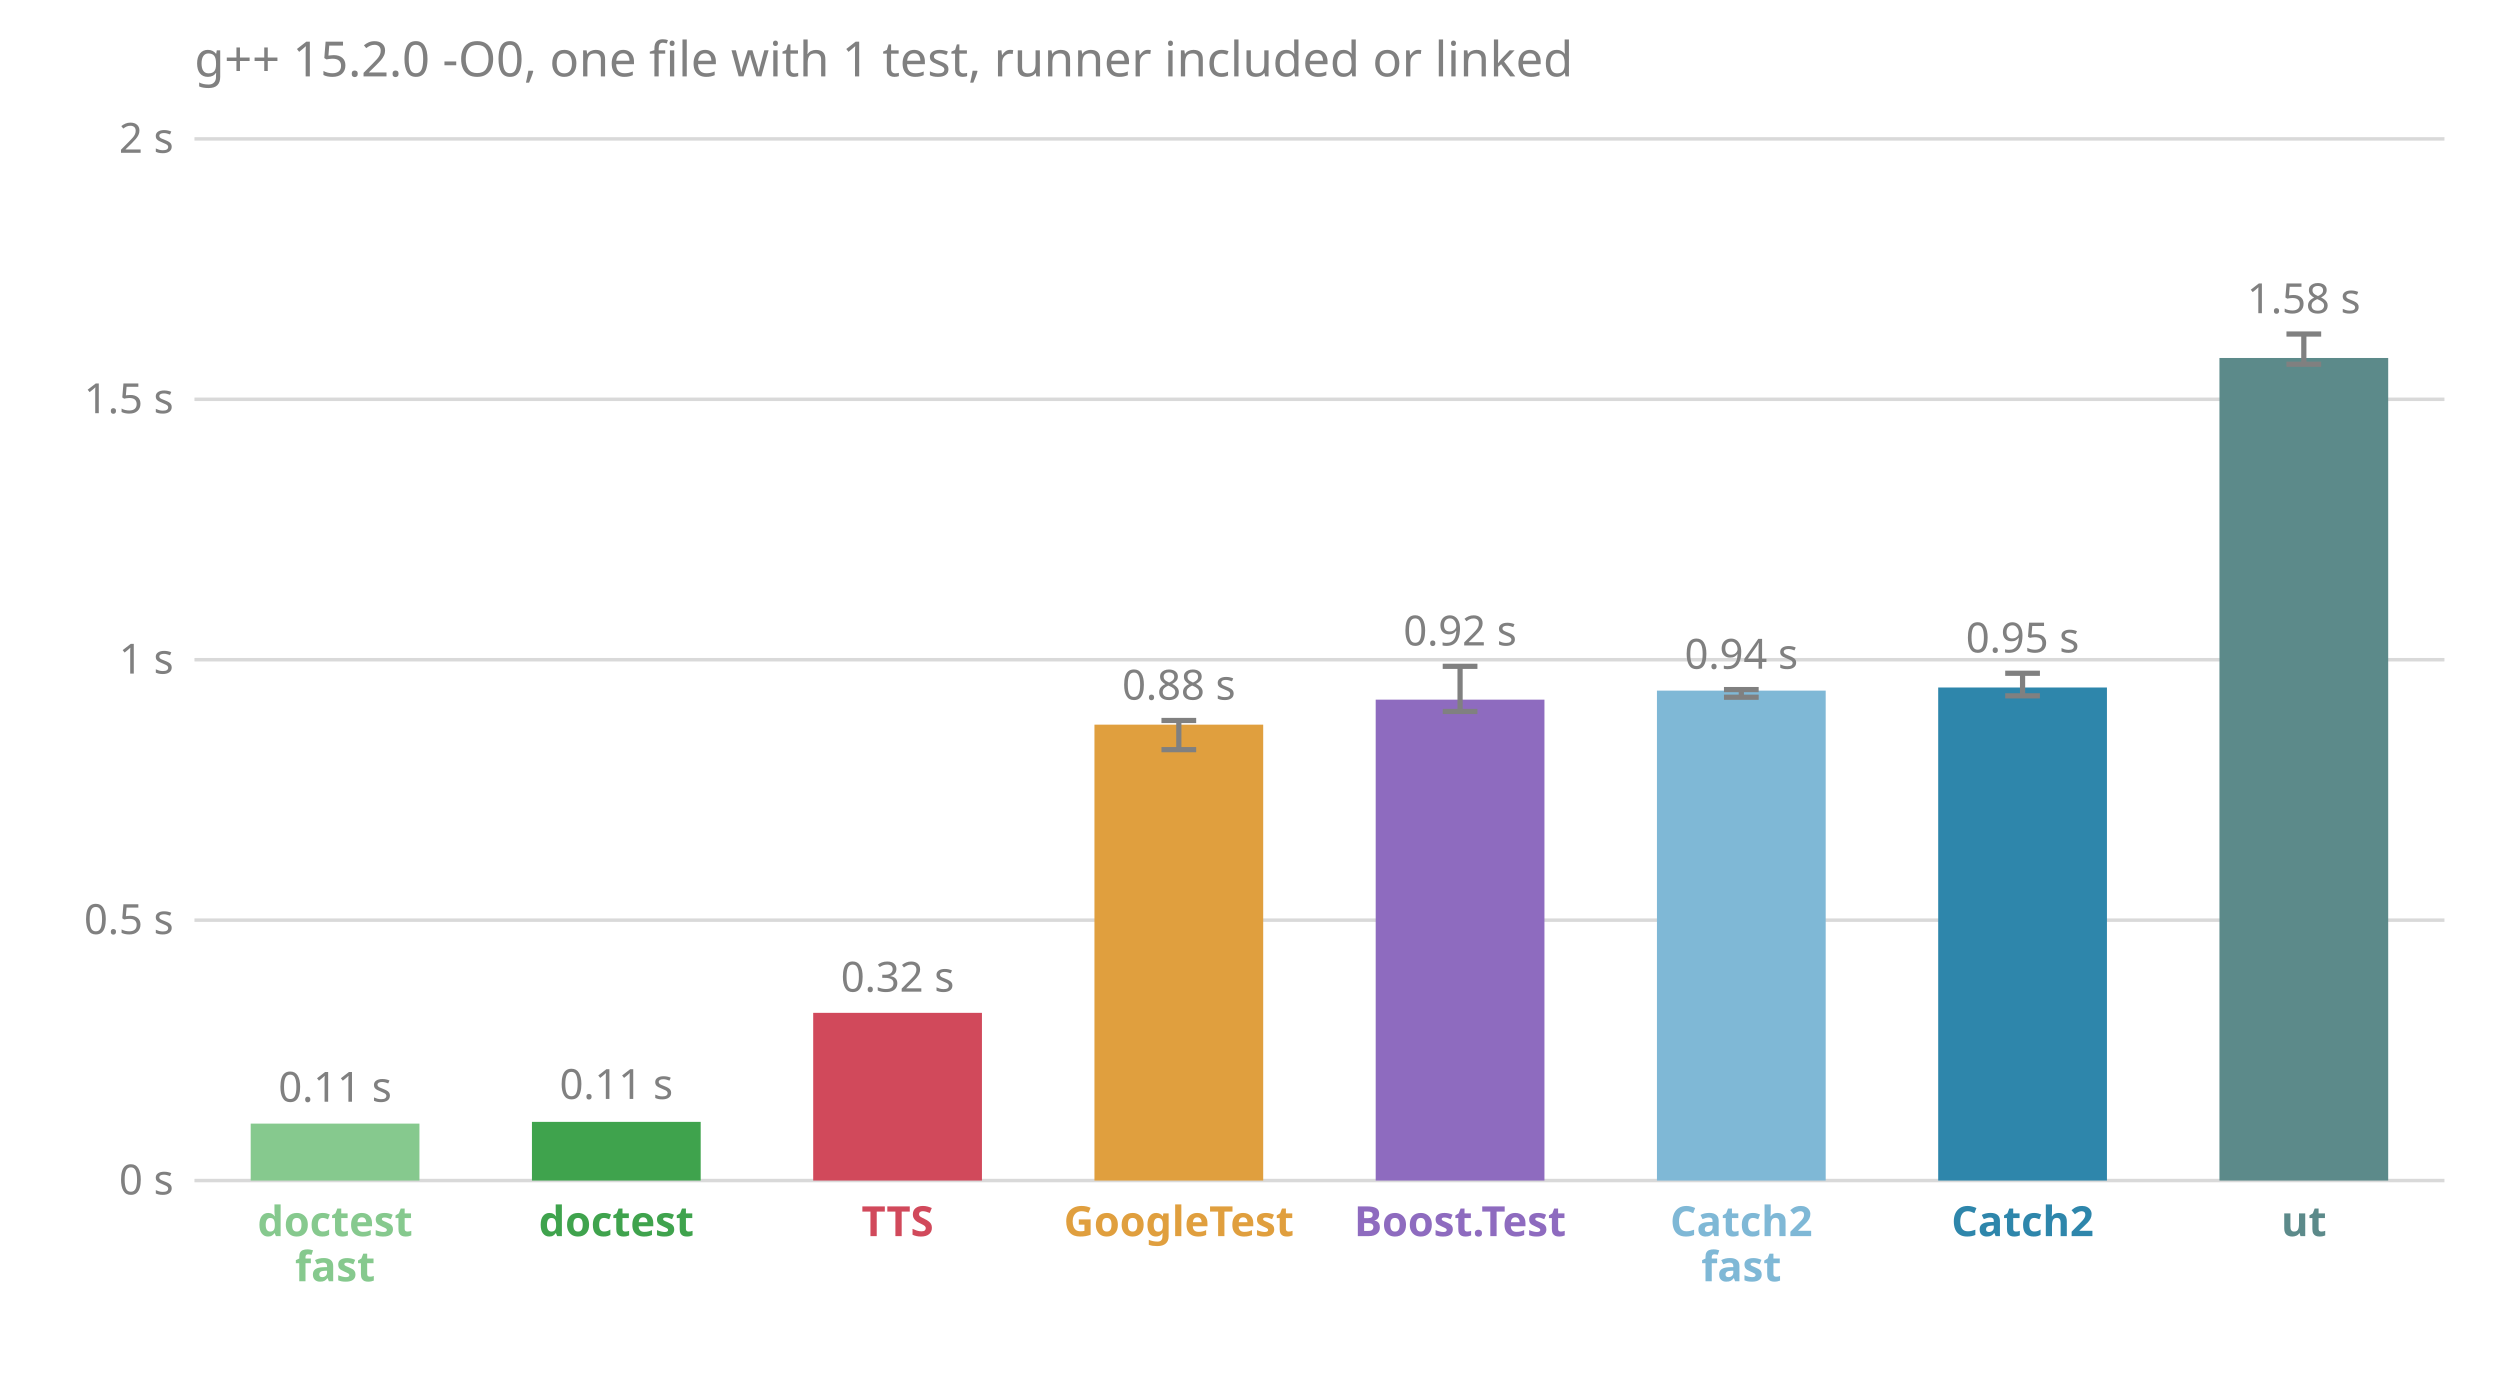
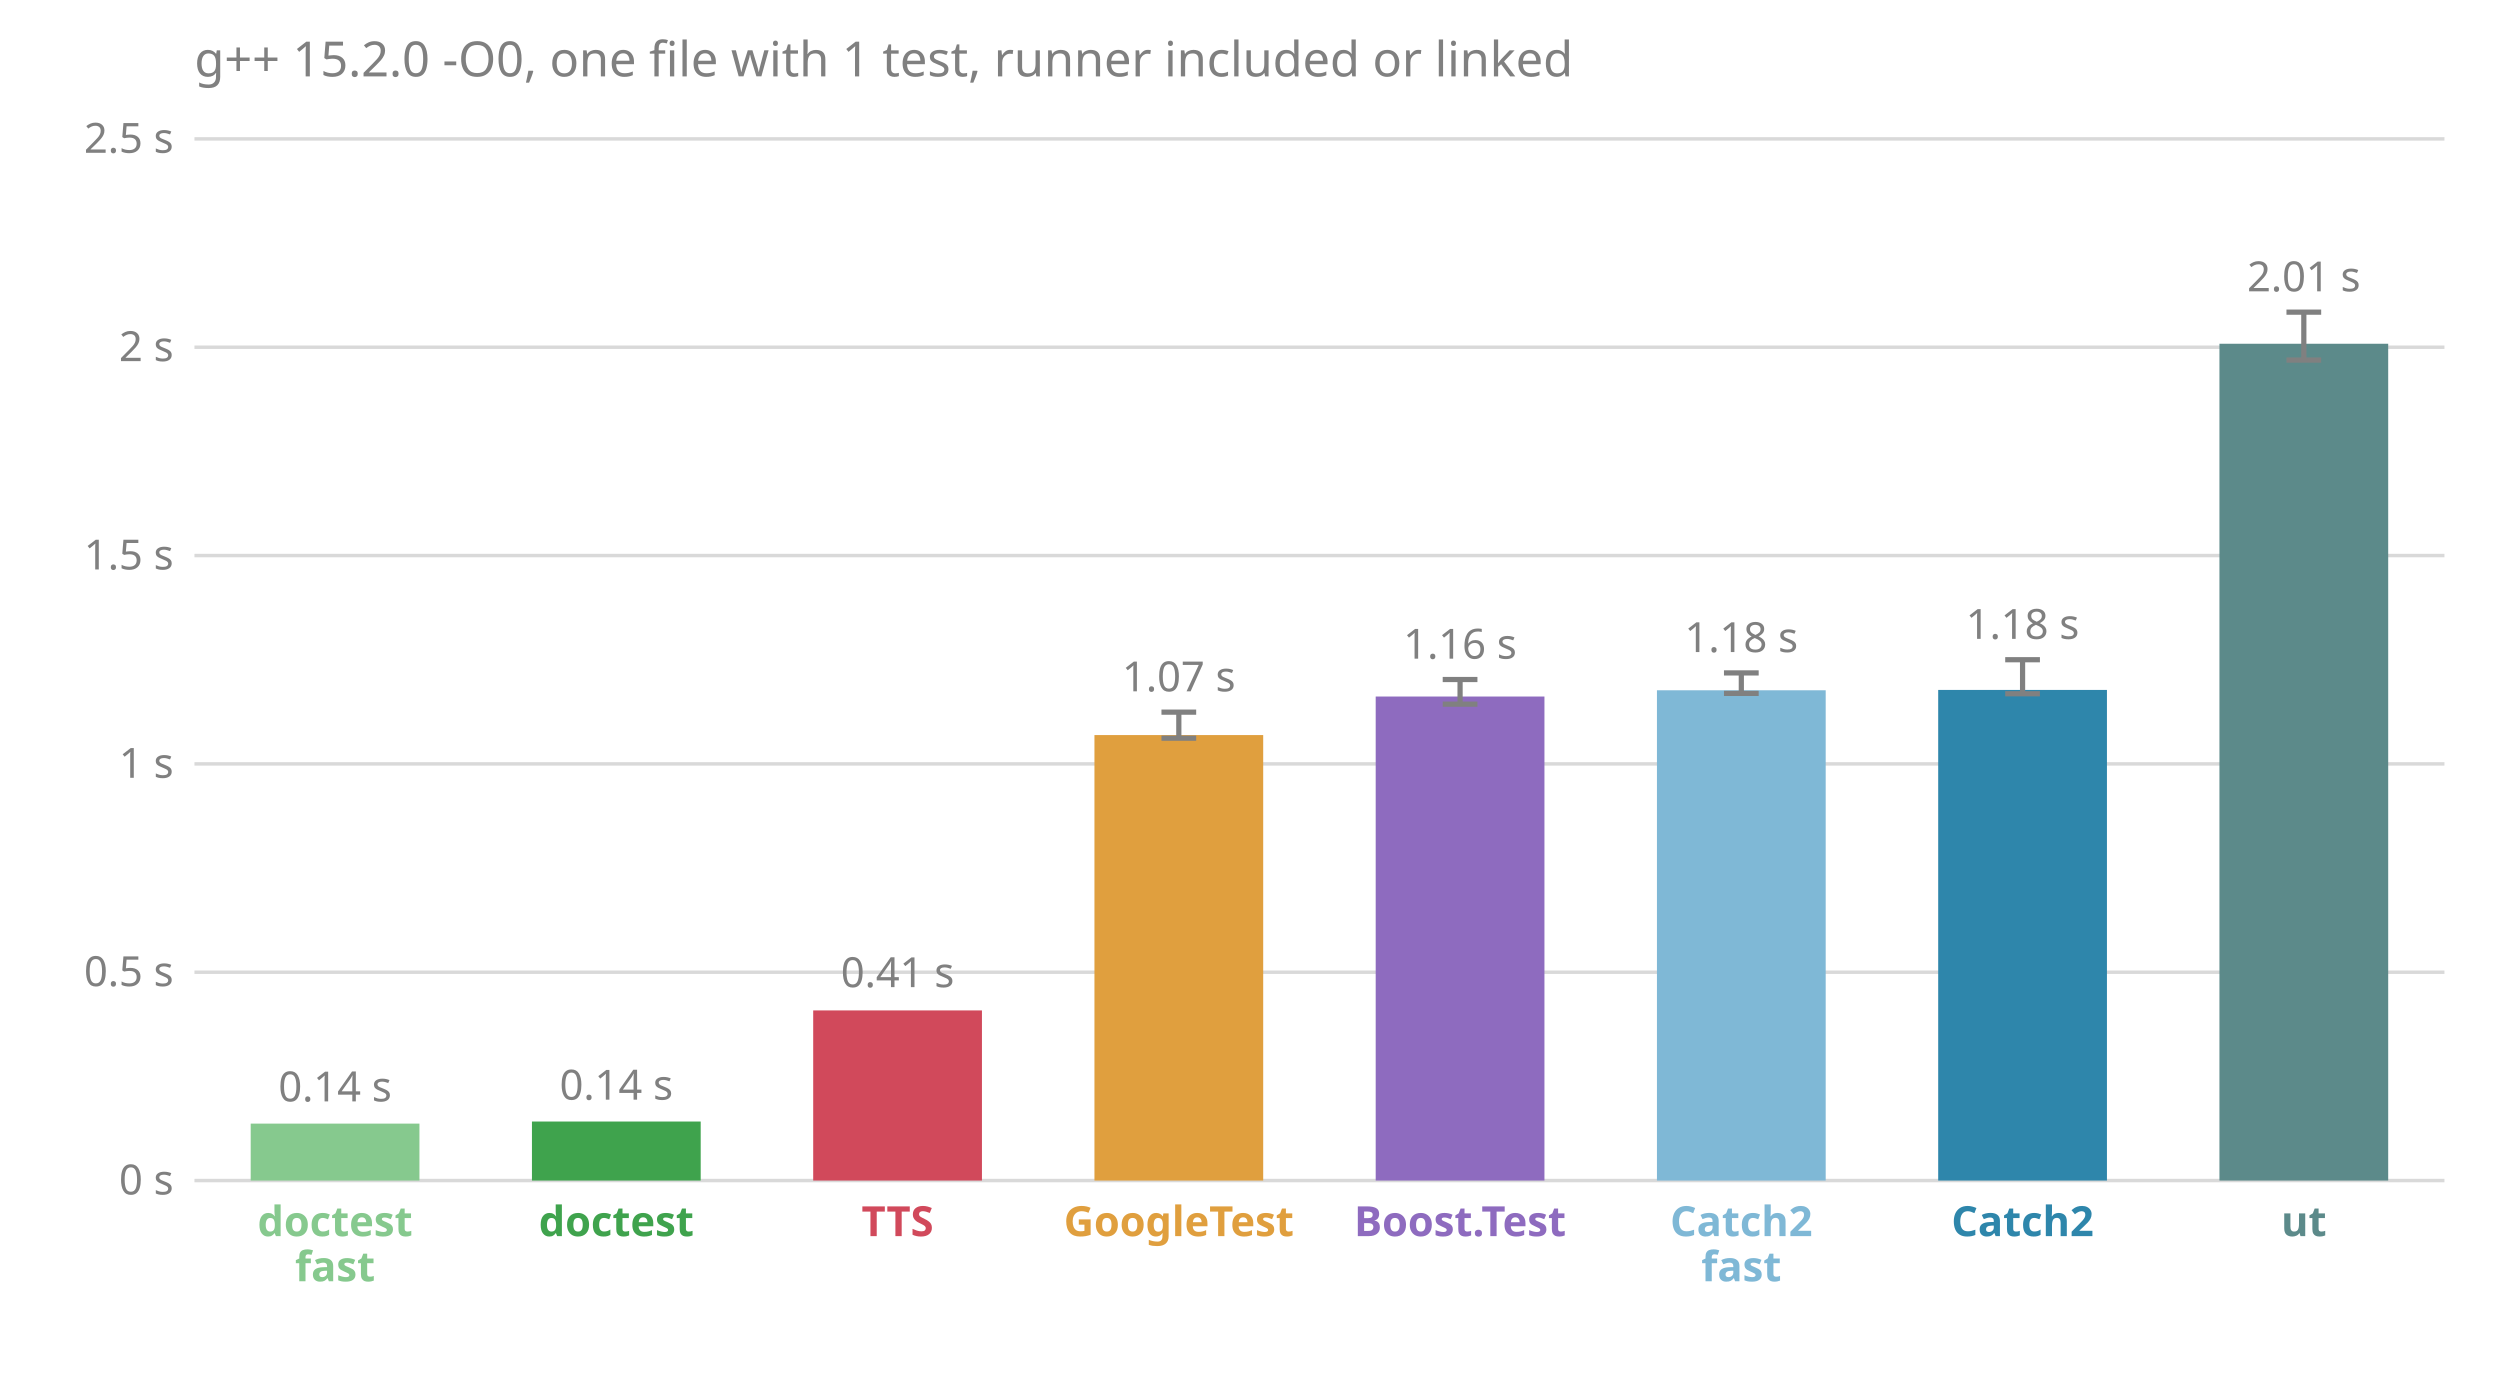
<svg xmlns="http://www.w3.org/2000/svg" viewBox="0 0 720 400" font-family="sans-serif" font-size="12">
  <text x="56.0" y="22.0" fill="#808080" font-size="14">g++ 15.2.0 -O0, one file with 1 test, runner included or linked</text>
  <line x1="56.0" x2="704.0" y1="340.0" y2="340.0" stroke="#808080" stroke-opacity="0.3" />
  <text x="50.0" y="344.0" fill="#808080" text-anchor="end">0 s</text>
-   <line x1="56.0" x2="704.0" y1="265.0" y2="265.0" stroke="#808080" stroke-opacity="0.3" />
-   <text x="50.0" y="269.0" fill="#808080" text-anchor="end">0.5 s</text>
-   <line x1="56.0" x2="704.0" y1="190.0" y2="190.0" stroke="#808080" stroke-opacity="0.3" />
-   <text x="50.0" y="194.0" fill="#808080" text-anchor="end">1 s</text>
-   <line x1="56.0" x2="704.0" y1="115.0" y2="115.0" stroke="#808080" stroke-opacity="0.3" />
-   <text x="50.0" y="119.0" fill="#808080" text-anchor="end">1.5 s</text>
+   <line x1="56.0" x2="704.0" y1="280.0" y2="280.0" stroke="#808080" stroke-opacity="0.3" />
+   <text x="50.0" y="284.0" fill="#808080" text-anchor="end">0.5 s</text>
+   <line x1="56.0" x2="704.0" y1="220.0" y2="220.0" stroke="#808080" stroke-opacity="0.3" />
+   <text x="50.0" y="224.0" fill="#808080" text-anchor="end">1 s</text>
+   <line x1="56.0" x2="704.0" y1="160.0" y2="160.0" stroke="#808080" stroke-opacity="0.3" />
+   <text x="50.0" y="164.0" fill="#808080" text-anchor="end">1.5 s</text>
+   <line x1="56.0" x2="704.0" y1="100.0" y2="100.0" stroke="#808080" stroke-opacity="0.3" />
+   <text x="50.0" y="104.0" fill="#808080" text-anchor="end">2 s</text>
  <line x1="56.0" x2="704.0" y1="40.0" y2="40.0" stroke="#808080" stroke-opacity="0.3" />
-   <text x="50.0" y="44.0" fill="#808080" text-anchor="end">2 s</text>
+   <text x="50.0" y="44.0" fill="#808080" text-anchor="end">2.5 s</text>
  <rect x="72.2" y="323.6" width="48.6" height="16.4" fill="#86c98e" />
-   <text x="96.5" y="317.3" fill="#808080" text-anchor="middle">0.11 s</text>
+   <text x="96.5" y="317.2" fill="#808080" text-anchor="middle">0.14 s</text>
  <text x="96.5" y="356.0" fill="#86c98e" font-weight="bold" text-anchor="middle">doctest</text>
  <text x="96.5" y="369.0" fill="#86c98e" font-weight="bold" text-anchor="middle">fast</text>
-   <rect x="153.2" y="323.1" width="48.6" height="16.9" fill="#3fa34d" />
-   <text x="177.5" y="316.5" fill="#808080" text-anchor="middle">0.11 s</text>
+   <rect x="153.2" y="323.0" width="48.6" height="17.0" fill="#3fa34d" />
+   <text x="177.5" y="316.7" fill="#808080" text-anchor="middle">0.14 s</text>
  <text x="177.5" y="356.0" fill="#3fa34d" font-weight="bold" text-anchor="middle">doctest</text>
-   <rect x="234.2" y="291.7" width="48.6" height="48.3" fill="#d1495b" />
-   <text x="258.5" y="285.6" fill="#808080" text-anchor="middle">0.32 s</text>
+   <rect x="234.2" y="291.0" width="48.6" height="49.0" fill="#d1495b" />
+   <text x="258.5" y="284.3" fill="#808080" text-anchor="middle">0.41 s</text>
  <text x="258.5" y="356.0" fill="#d1495b" font-weight="bold" text-anchor="middle">TTS</text>
-   <rect x="315.2" y="208.7" width="48.6" height="131.3" fill="#e09f3e" />
-   <line x1="339.5" x2="339.5" y1="215.9" y2="207.5" stroke="#808080" stroke-width="1.5" />
-   <line x1="334.5" x2="344.5" y1="215.9" y2="215.9" stroke="#808080" stroke-width="1.5" />
-   <line x1="334.5" x2="344.5" y1="207.5" y2="207.5" stroke="#808080" stroke-width="1.5" />
-   <text x="339.5" y="201.5" fill="#808080" text-anchor="middle">0.88 s</text>
+   <rect x="315.2" y="211.7" width="48.6" height="128.3" fill="#e09f3e" />
+   <line x1="339.5" x2="339.5" y1="212.6" y2="205.1" stroke="#808080" stroke-width="1.5" />
+   <line x1="334.5" x2="344.5" y1="212.6" y2="212.6" stroke="#808080" stroke-width="1.5" />
+   <line x1="334.5" x2="344.5" y1="205.1" y2="205.1" stroke="#808080" stroke-width="1.5" />
+   <text x="339.5" y="199.1" fill="#808080" text-anchor="middle">1.07 s</text>
  <text x="339.5" y="356.0" fill="#e09f3e" font-weight="bold" text-anchor="middle">GoogleTest</text>
-   <rect x="396.2" y="201.5" width="48.6" height="138.5" fill="#8e6bbf" />
-   <line x1="420.5" x2="420.5" y1="204.9" y2="191.9" stroke="#808080" stroke-width="1.5" />
-   <line x1="415.5" x2="425.5" y1="204.9" y2="204.9" stroke="#808080" stroke-width="1.5" />
-   <line x1="415.5" x2="425.5" y1="191.9" y2="191.9" stroke="#808080" stroke-width="1.5" />
-   <text x="420.5" y="185.9" fill="#808080" text-anchor="middle">0.92 s</text>
+   <rect x="396.2" y="200.6" width="48.6" height="139.4" fill="#8e6bbf" />
+   <line x1="420.5" x2="420.5" y1="202.8" y2="195.7" stroke="#808080" stroke-width="1.5" />
+   <line x1="415.5" x2="425.5" y1="202.8" y2="202.8" stroke="#808080" stroke-width="1.5" />
+   <line x1="415.5" x2="425.5" y1="195.7" y2="195.7" stroke="#808080" stroke-width="1.5" />
+   <text x="420.5" y="189.7" fill="#808080" text-anchor="middle">1.16 s</text>
  <text x="420.5" y="356.0" fill="#8e6bbf" font-weight="bold" text-anchor="middle">Boost.Test</text>
-   <rect x="477.2" y="198.9" width="48.6" height="141.1" fill="#7fb8d6" />
-   <line x1="501.5" x2="501.5" y1="200.8" y2="198.6" stroke="#808080" stroke-width="1.5" />
-   <line x1="496.5" x2="506.5" y1="200.8" y2="200.8" stroke="#808080" stroke-width="1.5" />
-   <line x1="496.5" x2="506.5" y1="198.6" y2="198.6" stroke="#808080" stroke-width="1.5" />
-   <text x="501.5" y="192.6" fill="#808080" text-anchor="middle">0.94 s</text>
+   <rect x="477.2" y="198.8" width="48.6" height="141.2" fill="#7fb8d6" />
+   <line x1="501.5" x2="501.5" y1="199.7" y2="193.8" stroke="#808080" stroke-width="1.5" />
+   <line x1="496.5" x2="506.5" y1="199.7" y2="199.7" stroke="#808080" stroke-width="1.5" />
+   <line x1="496.5" x2="506.5" y1="193.8" y2="193.8" stroke="#808080" stroke-width="1.5" />
+   <text x="501.5" y="187.8" fill="#808080" text-anchor="middle">1.18 s</text>
  <text x="501.5" y="356.0" fill="#7fb8d6" font-weight="bold" text-anchor="middle">Catch2</text>
  <text x="501.5" y="369.0" fill="#7fb8d6" font-weight="bold" text-anchor="middle">fast</text>
-   <rect x="558.2" y="198.0" width="48.6" height="142.0" fill="#2e86ab" />
-   <line x1="582.5" x2="582.5" y1="200.4" y2="193.9" stroke="#808080" stroke-width="1.5" />
-   <line x1="577.5" x2="587.5" y1="200.4" y2="200.4" stroke="#808080" stroke-width="1.5" />
-   <line x1="577.5" x2="587.5" y1="193.9" y2="193.9" stroke="#808080" stroke-width="1.5" />
-   <text x="582.5" y="187.9" fill="#808080" text-anchor="middle">0.95 s</text>
+   <rect x="558.2" y="198.7" width="48.6" height="141.3" fill="#2e86ab" />
+   <line x1="582.5" x2="582.5" y1="199.8" y2="190.0" stroke="#808080" stroke-width="1.5" />
+   <line x1="577.5" x2="587.5" y1="199.8" y2="199.8" stroke="#808080" stroke-width="1.5" />
+   <line x1="577.5" x2="587.5" y1="190.0" y2="190.0" stroke="#808080" stroke-width="1.5" />
+   <text x="582.5" y="184.0" fill="#808080" text-anchor="middle">1.18 s</text>
  <text x="582.5" y="356.0" fill="#2e86ab" font-weight="bold" text-anchor="middle">Catch2</text>
-   <rect x="639.2" y="103.1" width="48.6" height="236.9" fill="#5c8a8a" />
-   <line x1="663.5" x2="663.5" y1="104.9" y2="96.2" stroke="#808080" stroke-width="1.5" />
-   <line x1="658.5" x2="668.5" y1="104.9" y2="104.9" stroke="#808080" stroke-width="1.5" />
-   <line x1="658.5" x2="668.5" y1="96.2" y2="96.2" stroke="#808080" stroke-width="1.5" />
-   <text x="663.5" y="90.2" fill="#808080" text-anchor="middle">1.58 s</text>
+   <rect x="639.2" y="99.0" width="48.6" height="241.0" fill="#5c8a8a" />
+   <line x1="663.5" x2="663.5" y1="103.7" y2="89.9" stroke="#808080" stroke-width="1.5" />
+   <line x1="658.5" x2="668.5" y1="103.7" y2="103.7" stroke="#808080" stroke-width="1.5" />
+   <line x1="658.5" x2="668.5" y1="89.9" y2="89.9" stroke="#808080" stroke-width="1.5" />
+   <text x="663.5" y="83.9" fill="#808080" text-anchor="middle">2.01 s</text>
  <text x="663.5" y="356.0" fill="#5c8a8a" font-weight="bold" text-anchor="middle">ut</text>
</svg>
